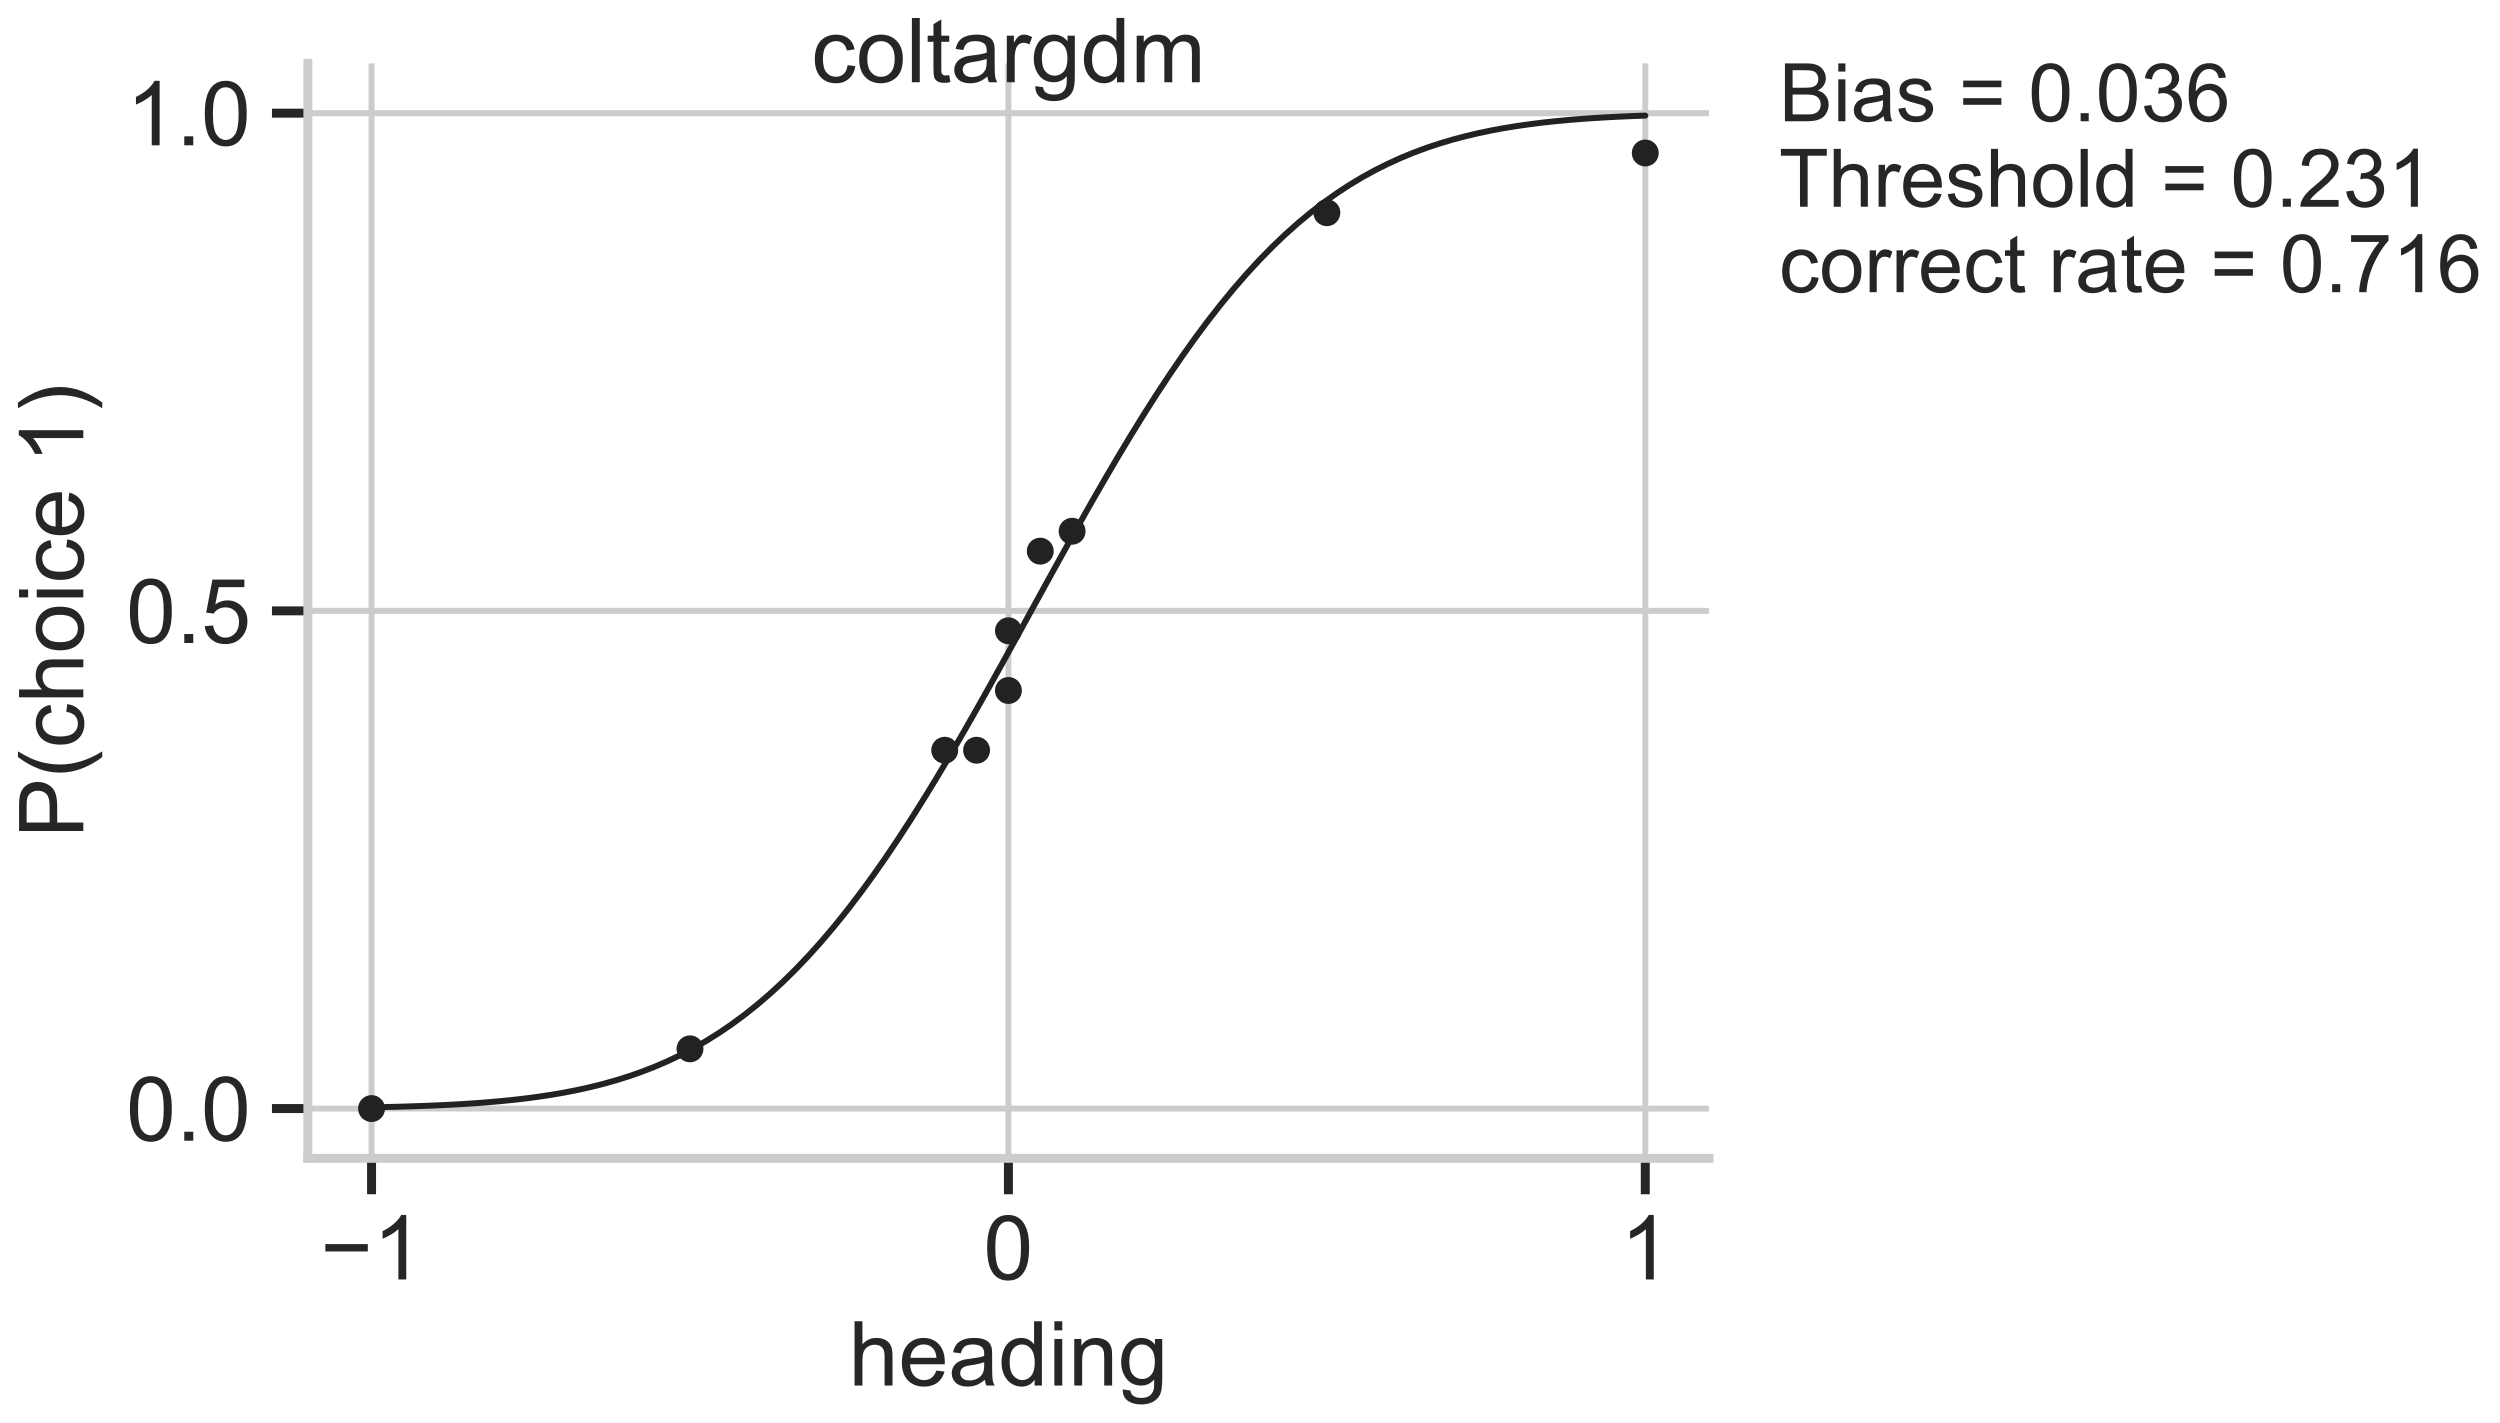
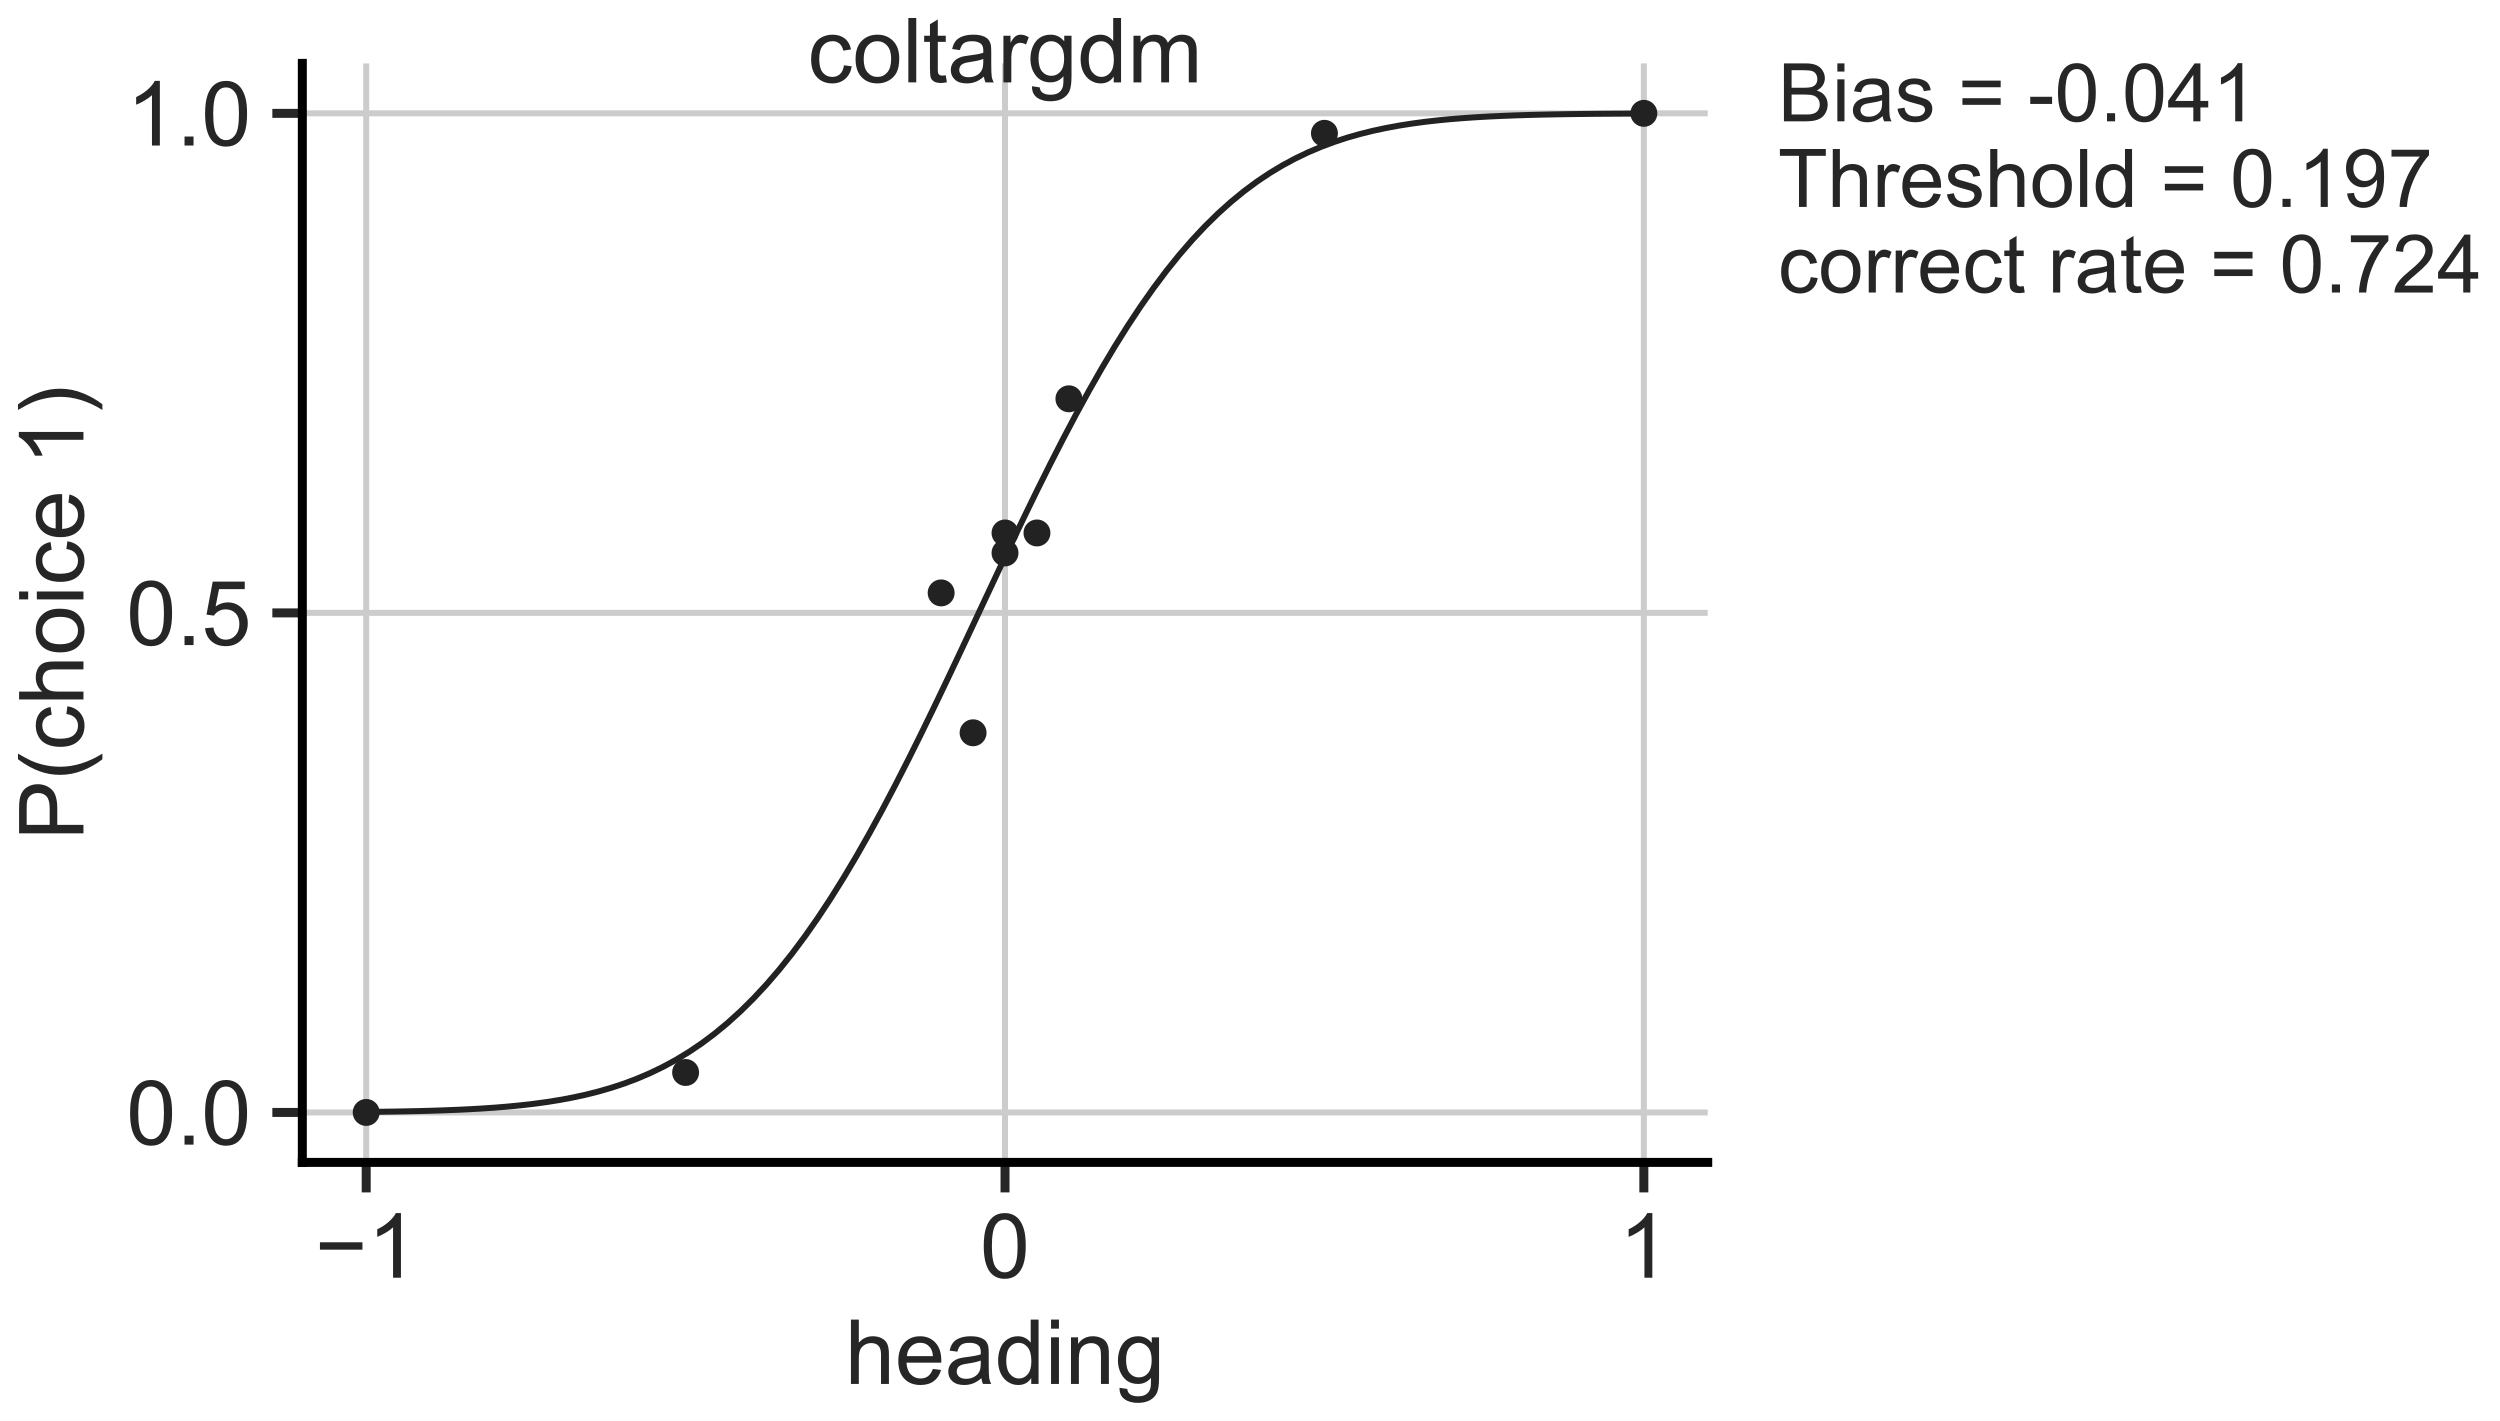
- <svg xmlns="http://www.w3.org/2000/svg" xmlns:xlink="http://www.w3.org/1999/xlink" width="417.6pt" height="237.6pt" viewBox="0 0 417.6 237.6" version="1.1">
+ <svg xmlns="http://www.w3.org/2000/svg" xmlns:xlink="http://www.w3.org/1999/xlink" width="417pt" height="237pt" viewBox="0 0 417 237" version="1.1">
  <defs>
    <style type="text/css">*{stroke-linejoin: round; stroke-linecap: butt}</style>
  </defs>
  <g id="figure_1">
    <g id="patch_1">
-       <path d="M 0 237.6  L 417.6 237.6  L 417.6 0  L 0 0  z " style="fill: #ffffff" />
+       <path d="M 0 237  L 417 237  L 417 0  L 0 0  z " style="fill: #ffffff" />
    </g>
    <g id="axes_1">
      <g id="patch_2">
-         <path d="M 51.427 193.488  L 285.467 193.488  L 285.467 10.592  L 51.427 10.592  L 51.427 193.488  z " style="fill: none" />
+         <path d="M 50.427 193.888  L 284.849 193.888  L 284.849 10.573  L 50.427 10.573  L 50.427 193.888  z " style="fill: none" />
      </g>
      <g id="matplotlib.axis_1">
        <g id="xtick_1">
          <g id="line2d_1">
-             <path d="M 62.065 193.488  L 62.065 10.592  " clip-path="url(#p38713a0797)" style="fill: none; stroke: #cccccc; stroke-linecap: round" />
+             <path d="M 61.082 193.888  L 61.082 10.573  " clip-path="url(#p3c2a350024)" style="fill: none; stroke: #cccccc; stroke-linecap: round" />
          </g>
          <g id="line2d_2">
            <defs>
-               <path id="ma02bc61c7b" d="M 0 0  L 0 6  " style="stroke: #262626; stroke-width: 1.5" />
+               <path id="m08106cc1f0" d="M 0 0  L 0 5  " style="stroke: #262626; stroke-width: 1.5" />
            </defs>
            <g>
-               <use xlink:href="#ma02bc61c7b" x="62.065" y="193.488" style="fill: #262626; stroke: #262626; stroke-width: 1.5" />
+               <use xlink:href="#m08106cc1f0" x="61.082" y="193.888" style="fill: #262626; stroke: #262626; stroke-width: 1.5" />
            </g>
          </g>
          <g id="text_1">
-             <g style="fill: #262626" transform="translate(53.5138 213.7248) scale(0.15 -0.15)">
+             <g style="fill: #262626" transform="translate(52.53118 213.1248) scale(0.15 -0.15)">
              <defs>
                <path id="ArialMT-2212" d="M 3381 1997  L 356 1997  L 356 2522  L 3381 2522  L 3381 1997  z " transform="scale(0.015625)" />
                <path id="ArialMT-31" d="M 2384 0  L 1822 0  L 1822 3584  Q 1619 3391 1289 3197  Q 959 3003 697 2906  L 697 3450  Q 1169 3672 1522 3987  Q 1875 4303 2022 4600  L 2384 4600  L 2384 0  z " transform="scale(0.015625)" />
              </defs>
              <use xlink:href="#ArialMT-2212" />
              <use xlink:href="#ArialMT-31" x="58.398" />
            </g>
          </g>
        </g>
        <g id="xtick_2">
          <g id="line2d_3">
-             <path d="M 168.447 193.488  L 168.447 10.592  " clip-path="url(#p38713a0797)" style="fill: none; stroke: #cccccc; stroke-linecap: round" />
+             <path d="M 167.638 193.888  L 167.638 10.573  " clip-path="url(#p3c2a350024)" style="fill: none; stroke: #cccccc; stroke-linecap: round" />
          </g>
          <g id="line2d_4">
            <g>
-               <use xlink:href="#ma02bc61c7b" x="168.447" y="193.488" style="fill: #262626; stroke: #262626; stroke-width: 1.5" />
+               <use xlink:href="#m08106cc1f0" x="167.638" y="193.888" style="fill: #262626; stroke: #262626; stroke-width: 1.5" />
            </g>
          </g>
          <g id="text_2">
-             <g style="fill: #262626" transform="translate(164.276 213.7248) scale(0.15 -0.15)">
+             <g style="fill: #262626" transform="translate(163.4671 213.1248) scale(0.15 -0.15)">
              <defs>
                <path id="ArialMT-30" d="M 266 2259  Q 266 3072 433 3567  Q 600 4063 929 4331  Q 1259 4600 1759 4600  Q 2128 4600 2406 4451  Q 2684 4303 2865 4023  Q 3047 3744 3150 3342  Q 3253 2941 3253 2259  Q 3253 1453 3087 958  Q 2922 463 2592 192  Q 2263 -78 1759 -78  Q 1097 -78 719 397  Q 266 969 266 2259  z M 844 2259  Q 844 1131 1108 757  Q 1372 384 1759 384  Q 2147 384 2411 759  Q 2675 1134 2675 2259  Q 2675 3391 2411 3762  Q 2147 4134 1753 4134  Q 1366 4134 1134 3806  Q 844 3388 844 2259  z " transform="scale(0.015625)" />
              </defs>
              <use xlink:href="#ArialMT-30" />
            </g>
          </g>
        </g>
        <g id="xtick_3">
          <g id="line2d_5">
-             <path d="M 274.828 193.488  L 274.828 10.592  " clip-path="url(#p38713a0797)" style="fill: none; stroke: #cccccc; stroke-linecap: round" />
+             <path d="M 274.193 193.888  L 274.193 10.573  " clip-path="url(#p3c2a350024)" style="fill: none; stroke: #cccccc; stroke-linecap: round" />
          </g>
          <g id="line2d_6">
            <g>
-               <use xlink:href="#ma02bc61c7b" x="274.828" y="193.488" style="fill: #262626; stroke: #262626; stroke-width: 1.5" />
+               <use xlink:href="#m08106cc1f0" x="274.193" y="193.888" style="fill: #262626; stroke: #262626; stroke-width: 1.5" />
            </g>
          </g>
          <g id="text_3">
-             <g style="fill: #262626" transform="translate(270.6578 213.7248) scale(0.15 -0.15)">
+             <g style="fill: #262626" transform="translate(270.0226 213.1248) scale(0.15 -0.15)">
              <use xlink:href="#ArialMT-31" />
            </g>
          </g>
        </g>
        <g id="text_4">
-           <g style="fill: #262626" transform="translate(141.7561 231.4427) scale(0.15 -0.15)">
+           <g style="fill: #262626" transform="translate(140.9472 230.8427) scale(0.15 -0.15)">
            <defs>
              <path id="ArialMT-68" d="M 422 0  L 422 4581  L 984 4581  L 984 2938  Q 1378 3394 1978 3394  Q 2347 3394 2619 3248  Q 2891 3103 3008 2847  Q 3125 2591 3125 2103  L 3125 0  L 2563 0  L 2563 2103  Q 2563 2525 2380 2717  Q 2197 2909 1863 2909  Q 1613 2909 1392 2779  Q 1172 2650 1078 2428  Q 984 2206 984 1816  L 984 0  L 422 0  z " transform="scale(0.015625)" />
              <path id="ArialMT-65" d="M 2694 1069  L 3275 997  Q 3138 488 2766 206  Q 2394 -75 1816 -75  Q 1088 -75 661 373  Q 234 822 234 1631  Q 234 2469 665 2931  Q 1097 3394 1784 3394  Q 2450 3394 2872 2941  Q 3294 2488 3294 1666  Q 3294 1616 3291 1516  L 816 1516  Q 847 969 1125 678  Q 1403 388 1819 388  Q 2128 388 2347 550  Q 2566 713 2694 1069  z M 847 1978  L 2700 1978  Q 2663 2397 2488 2606  Q 2219 2931 1791 2931  Q 1403 2931 1139 2672  Q 875 2413 847 1978  z " transform="scale(0.015625)" />
              <path id="ArialMT-61" d="M 2588 409  Q 2275 144 1986 34  Q 1697 -75 1366 -75  Q 819 -75 525 192  Q 231 459 231 875  Q 231 1119 342 1320  Q 453 1522 633 1644  Q 813 1766 1038 1828  Q 1203 1872 1538 1913  Q 2219 1994 2541 2106  Q 2544 2222 2544 2253  Q 2544 2597 2384 2738  Q 2169 2928 1744 2928  Q 1347 2928 1158 2789  Q 969 2650 878 2297  L 328 2372  Q 403 2725 575 2942  Q 747 3159 1072 3276  Q 1397 3394 1825 3394  Q 2250 3394 2515 3294  Q 2781 3194 2906 3042  Q 3031 2891 3081 2659  Q 3109 2516 3109 2141  L 3109 1391  Q 3109 606 3145 398  Q 3181 191 3288 0  L 2700 0  Q 2613 175 2588 409  z M 2541 1666  Q 2234 1541 1622 1453  Q 1275 1403 1131 1340  Q 988 1278 909 1158  Q 831 1038 831 891  Q 831 666 1001 516  Q 1172 366 1500 366  Q 1825 366 2078 508  Q 2331 650 2450 897  Q 2541 1088 2541 1459  L 2541 1666  z " transform="scale(0.015625)" />
              <path id="ArialMT-64" d="M 2575 0  L 2575 419  Q 2259 -75 1647 -75  Q 1250 -75 917 144  Q 584 363 401 755  Q 219 1147 219 1656  Q 219 2153 384 2558  Q 550 2963 881 3178  Q 1213 3394 1622 3394  Q 1922 3394 2156 3267  Q 2391 3141 2538 2938  L 2538 4581  L 3097 4581  L 3097 0  L 2575 0  z M 797 1656  Q 797 1019 1065 703  Q 1334 388 1700 388  Q 2069 388 2326 689  Q 2584 991 2584 1609  Q 2584 2291 2321 2609  Q 2059 2928 1675 2928  Q 1300 2928 1048 2622  Q 797 2316 797 1656  z " transform="scale(0.015625)" />
              <path id="ArialMT-69" d="M 425 3934  L 425 4581  L 988 4581  L 988 3934  L 425 3934  z M 425 0  L 425 3319  L 988 3319  L 988 0  L 425 0  z " transform="scale(0.015625)" />
              <path id="ArialMT-6e" d="M 422 0  L 422 3319  L 928 3319  L 928 2847  Q 1294 3394 1984 3394  Q 2284 3394 2536 3286  Q 2788 3178 2913 3003  Q 3038 2828 3088 2588  Q 3119 2431 3119 2041  L 3119 0  L 2556 0  L 2556 2019  Q 2556 2363 2490 2533  Q 2425 2703 2258 2804  Q 2091 2906 1866 2906  Q 1506 2906 1245 2678  Q 984 2450 984 1813  L 984 0  L 422 0  z " transform="scale(0.015625)" />
              <path id="ArialMT-67" d="M 319 -275  L 866 -356  Q 900 -609 1056 -725  Q 1266 -881 1628 -881  Q 2019 -881 2231 -725  Q 2444 -569 2519 -288  Q 2563 -116 2559 434  Q 2191 0 1641 0  Q 956 0 581 494  Q 206 988 206 1678  Q 206 2153 378 2554  Q 550 2956 876 3175  Q 1203 3394 1644 3394  Q 2231 3394 2613 2919  L 2613 3319  L 3131 3319  L 3131 450  Q 3131 -325 2973 -648  Q 2816 -972 2473 -1159  Q 2131 -1347 1631 -1347  Q 1038 -1347 672 -1080  Q 306 -813 319 -275  z M 784 1719  Q 784 1066 1043 766  Q 1303 466 1694 466  Q 2081 466 2343 764  Q 2606 1063 2606 1700  Q 2606 2309 2336 2618  Q 2066 2928 1684 2928  Q 1309 2928 1046 2623  Q 784 2319 784 1719  z " transform="scale(0.015625)" />
            </defs>
            <use xlink:href="#ArialMT-68" />
            <use xlink:href="#ArialMT-65" x="55.615" />
            <use xlink:href="#ArialMT-61" x="111.23" />
            <use xlink:href="#ArialMT-64" x="166.846" />
            <use xlink:href="#ArialMT-69" x="222.461" />
            <use xlink:href="#ArialMT-6e" x="244.678" />
            <use xlink:href="#ArialMT-67" x="300.293" />
          </g>
        </g>
      </g>
      <g id="matplotlib.axis_2">
        <g id="ytick_1">
          <g id="line2d_7">
-             <path d="M 51.427 185.175  L 285.467 185.175  " clip-path="url(#p38713a0797)" style="fill: none; stroke: #cccccc; stroke-linecap: round" />
+             <path d="M 50.427 185.556  L 284.849 185.556  " clip-path="url(#p3c2a350024)" style="fill: none; stroke: #cccccc; stroke-linecap: round" />
          </g>
          <g id="line2d_8">
            <defs>
-               <path id="mbff3746d14" d="M 0 0  L -6 0  " style="stroke: #262626; stroke-width: 1.5" />
+               <path id="mb631c1f539" d="M 0 0  L -5 0  " style="stroke: #262626; stroke-width: 1.5" />
            </defs>
            <g>
-               <use xlink:href="#mbff3746d14" x="51.427" y="185.175" style="fill: #262626; stroke: #262626; stroke-width: 1.5" />
+               <use xlink:href="#mb631c1f539" x="50.427" y="185.556" style="fill: #262626; stroke: #262626; stroke-width: 1.5" />
            </g>
          </g>
          <g id="text_5">
-             <g style="fill: #262626" transform="translate(21.0768 190.5429) scale(0.15 -0.15)">
+             <g style="fill: #262626" transform="translate(21.0768 190.9239) scale(0.15 -0.15)">
              <defs>
                <path id="ArialMT-2e" d="M 581 0  L 581 641  L 1222 641  L 1222 0  L 581 0  z " transform="scale(0.015625)" />
              </defs>
              <use xlink:href="#ArialMT-30" />
              <use xlink:href="#ArialMT-2e" x="55.615" />
              <use xlink:href="#ArialMT-30" x="83.398" />
            </g>
          </g>
        </g>
        <g id="ytick_2">
          <g id="line2d_9">
-             <path d="M 51.427 102.04  L 285.467 102.04  " clip-path="url(#p38713a0797)" style="fill: none; stroke: #cccccc; stroke-linecap: round" />
+             <path d="M 50.427 102.23  L 284.849 102.23  " clip-path="url(#p3c2a350024)" style="fill: none; stroke: #cccccc; stroke-linecap: round" />
          </g>
          <g id="line2d_10">
            <g>
-               <use xlink:href="#mbff3746d14" x="51.427" y="102.04" style="fill: #262626; stroke: #262626; stroke-width: 1.5" />
+               <use xlink:href="#mb631c1f539" x="50.427" y="102.23" style="fill: #262626; stroke: #262626; stroke-width: 1.5" />
            </g>
          </g>
          <g id="text_6">
-             <g style="fill: #262626" transform="translate(21.0768 107.4082) scale(0.15 -0.15)">
+             <g style="fill: #262626" transform="translate(21.0768 107.5988) scale(0.15 -0.15)">
              <defs>
                <path id="ArialMT-35" d="M 266 1200  L 856 1250  Q 922 819 1161 601  Q 1400 384 1738 384  Q 2144 384 2425 690  Q 2706 997 2706 1503  Q 2706 1984 2436 2262  Q 2166 2541 1728 2541  Q 1456 2541 1237 2417  Q 1019 2294 894 2097  L 366 2166  L 809 4519  L 3088 4519  L 3088 3981  L 1259 3981  L 1013 2750  Q 1425 3038 1878 3038  Q 2478 3038 2890 2622  Q 3303 2206 3303 1553  Q 3303 931 2941 478  Q 2500 -78 1738 -78  Q 1113 -78 717 272  Q 322 622 266 1200  z " transform="scale(0.015625)" />
              </defs>
              <use xlink:href="#ArialMT-30" />
              <use xlink:href="#ArialMT-2e" x="55.615" />
              <use xlink:href="#ArialMT-35" x="83.398" />
            </g>
          </g>
        </g>
        <g id="ytick_3">
          <g id="line2d_11">
-             <path d="M 51.427 18.905  L 285.467 18.905  " clip-path="url(#p38713a0797)" style="fill: none; stroke: #cccccc; stroke-linecap: round" />
+             <path d="M 50.427 18.905  L 284.849 18.905  " clip-path="url(#p3c2a350024)" style="fill: none; stroke: #cccccc; stroke-linecap: round" />
          </g>
          <g id="line2d_12">
            <g>
-               <use xlink:href="#mbff3746d14" x="51.427" y="18.905" style="fill: #262626; stroke: #262626; stroke-width: 1.5" />
+               <use xlink:href="#mb631c1f539" x="50.427" y="18.905" style="fill: #262626; stroke: #262626; stroke-width: 1.5" />
            </g>
          </g>
          <g id="text_7">
-             <g style="fill: #262626" transform="translate(21.0768 24.2735) scale(0.15 -0.15)">
+             <g style="fill: #262626" transform="translate(21.0768 24.27372) scale(0.15 -0.15)">
              <use xlink:href="#ArialMT-31" />
              <use xlink:href="#ArialMT-2e" x="55.615" />
              <use xlink:href="#ArialMT-30" x="83.398" />
            </g>
          </g>
        </g>
        <g id="text_8">
-           <g style="fill: #262626" transform="translate(13.91977 139.9699) rotate(-90) scale(0.15 -0.15)">
+           <g style="fill: #262626" transform="translate(13.91977 140.1605) rotate(-90) scale(0.15 -0.15)">
            <defs>
              <path id="ArialMT-50" d="M 494 0  L 494 4581  L 2222 4581  Q 2678 4581 2919 4538  Q 3256 4481 3484 4323  Q 3713 4166 3852 3881  Q 3991 3597 3991 3256  Q 3991 2672 3619 2267  Q 3247 1863 2275 1863  L 1100 1863  L 1100 0  L 494 0  z M 1100 2403  L 2284 2403  Q 2872 2403 3119 2622  Q 3366 2841 3366 3238  Q 3366 3525 3220 3729  Q 3075 3934 2838 4000  Q 2684 4041 2272 4041  L 1100 4041  L 1100 2403  z " transform="scale(0.015625)" />
              <path id="ArialMT-28" d="M 1497 -1347  Q 1031 -759 709 28  Q 388 816 388 1659  Q 388 2403 628 3084  Q 909 3875 1497 4659  L 1900 4659  Q 1522 4009 1400 3731  Q 1209 3300 1100 2831  Q 966 2247 966 1656  Q 966 153 1900 -1347  L 1497 -1347  z " transform="scale(0.015625)" />
              <path id="ArialMT-63" d="M 2588 1216  L 3141 1144  Q 3050 572 2676 248  Q 2303 -75 1759 -75  Q 1078 -75 664 370  Q 250 816 250 1647  Q 250 2184 428 2587  Q 606 2991 970 3192  Q 1334 3394 1763 3394  Q 2303 3394 2647 3120  Q 2991 2847 3088 2344  L 2541 2259  Q 2463 2594 2264 2762  Q 2066 2931 1784 2931  Q 1359 2931 1093 2626  Q 828 2322 828 1663  Q 828 994 1084 691  Q 1341 388 1753 388  Q 2084 388 2306 591  Q 2528 794 2588 1216  z " transform="scale(0.015625)" />
              <path id="ArialMT-6f" d="M 213 1659  Q 213 2581 725 3025  Q 1153 3394 1769 3394  Q 2453 3394 2887 2945  Q 3322 2497 3322 1706  Q 3322 1066 3130 698  Q 2938 331 2570 128  Q 2203 -75 1769 -75  Q 1072 -75 642 372  Q 213 819 213 1659  z M 791 1659  Q 791 1022 1069 705  Q 1347 388 1769 388  Q 2188 388 2466 706  Q 2744 1025 2744 1678  Q 2744 2294 2464 2611  Q 2184 2928 1769 2928  Q 1347 2928 1069 2612  Q 791 2297 791 1659  z " transform="scale(0.015625)" />
              <path id="ArialMT-20" transform="scale(0.015625)" />
              <path id="ArialMT-29" d="M 791 -1347  L 388 -1347  Q 1322 153 1322 1656  Q 1322 2244 1188 2822  Q 1081 3291 891 3722  Q 769 4003 388 4659  L 791 4659  Q 1378 3875 1659 3084  Q 1900 2403 1900 1659  Q 1900 816 1576 28  Q 1253 -759 791 -1347  z " transform="scale(0.015625)" />
            </defs>
            <use xlink:href="#ArialMT-50" />
            <use xlink:href="#ArialMT-28" x="66.699" />
            <use xlink:href="#ArialMT-63" x="100" />
            <use xlink:href="#ArialMT-68" x="150" />
            <use xlink:href="#ArialMT-6f" x="205.615" />
            <use xlink:href="#ArialMT-69" x="261.23" />
            <use xlink:href="#ArialMT-63" x="283.447" />
            <use xlink:href="#ArialMT-65" x="333.447" />
            <use xlink:href="#ArialMT-20" x="389.062" />
            <use xlink:href="#ArialMT-31" x="416.846" />
            <use xlink:href="#ArialMT-29" x="472.461" />
          </g>
        </g>
      </g>
      <g id="line2d_13">
        <defs>
-           <path id="m5cc8192c55" d="M 0 1.75  C 0.464 1.75 0.909 1.566 1.237 1.237  C 1.566 0.909 1.75 0.464 1.75 0  C 1.75 -0.464 1.566 -0.909 1.237 -1.237  C 0.909 -1.566 0.464 -1.75 0 -1.75  C -0.464 -1.75 -0.909 -1.566 -1.237 -1.237  C -1.566 -0.909 -1.75 -0.464 -1.75 0  C -1.75 0.464 -1.566 0.909 -1.237 1.237  C -0.909 1.566 -0.464 1.75 0 1.75  z " style="stroke: #222222" />
+           <path id="m55d63fa790" d="M 0 1.75  C 0.464 1.75 0.909 1.566 1.237 1.237  C 1.566 0.909 1.75 0.464 1.75 0  C 1.75 -0.464 1.566 -0.909 1.237 -1.237  C 0.909 -1.566 0.464 -1.75 0 -1.75  C -0.464 -1.75 -0.909 -1.566 -1.237 -1.237  C -1.566 -0.909 -1.75 -0.464 -1.75 0  C -1.75 0.464 -1.566 0.909 -1.237 1.237  C -0.909 1.566 -0.464 1.75 0 1.75  z " style="stroke: #222222" />
        </defs>
-         <g clip-path="url(#p38713a0797)">
-           <use xlink:href="#m5cc8192c55" x="62.065" y="185.175" style="fill: #222222; stroke: #222222" />
-           <use xlink:href="#m5cc8192c55" x="274.828" y="25.556" style="fill: #222222; stroke: #222222" />
-           <use xlink:href="#m5cc8192c55" x="115.256" y="175.198" style="fill: #222222; stroke: #222222" />
-           <use xlink:href="#m5cc8192c55" x="221.638" y="35.532" style="fill: #222222; stroke: #222222" />
-           <use xlink:href="#m5cc8192c55" x="157.809" y="125.318" style="fill: #222222; stroke: #222222" />
-           <use xlink:href="#m5cc8192c55" x="179.085" y="88.738" style="fill: #222222; stroke: #222222" />
-           <use xlink:href="#m5cc8192c55" x="163.128" y="125.318" style="fill: #222222; stroke: #222222" />
-           <use xlink:href="#m5cc8192c55" x="173.766" y="92.064" style="fill: #222222; stroke: #222222" />
-           <use xlink:href="#m5cc8192c55" x="168.447" y="105.365" style="fill: #222222; stroke: #222222" />
-           <use xlink:href="#m5cc8192c55" x="168.447" y="115.341" style="fill: #222222; stroke: #222222" />
+         <g clip-path="url(#p3c2a350024)">
+           <use xlink:href="#m55d63fa790" x="61.082" y="185.556" style="fill: #222222; stroke: #222222" />
+           <use xlink:href="#m55d63fa790" x="274.193" y="18.905" style="fill: #222222; stroke: #222222" />
+           <use xlink:href="#m55d63fa790" x="114.36" y="178.89" style="fill: #222222; stroke: #222222" />
+           <use xlink:href="#m55d63fa790" x="220.916" y="22.238" style="fill: #222222; stroke: #222222" />
+           <use xlink:href="#m55d63fa790" x="156.982" y="98.897" style="fill: #222222; stroke: #222222" />
+           <use xlink:href="#m55d63fa790" x="178.293" y="66.52" style="fill: #222222; stroke: #222222" />
+           <use xlink:href="#m55d63fa790" x="162.31" y="122.228" style="fill: #222222; stroke: #222222" />
+           <use xlink:href="#m55d63fa790" x="172.966" y="88.898" style="fill: #222222; stroke: #222222" />
+           <use xlink:href="#m55d63fa790" x="167.638" y="88.898" style="fill: #222222; stroke: #222222" />
+           <use xlink:href="#m55d63fa790" x="167.638" y="92.231" style="fill: #222222; stroke: #222222" />
        </g>
      </g>
      <g id="line2d_14">
-         <path d="M 62.065 184.969  L 64.214 184.925  L 66.363 184.873  L 68.512 184.811  L 70.661 184.737  L 72.811 184.651  L 74.96 184.549  L 77.109 184.43  L 79.258 184.29  L 81.407 184.129  L 83.556 183.941  L 85.705 183.725  L 87.854 183.476  L 90.004 183.191  L 92.153 182.864  L 94.302 182.493  L 96.451 182.072  L 98.6 181.595  L 100.749 181.058  L 102.898 180.455  L 105.047 179.78  L 107.197 179.028  L 109.346 178.192  L 111.495 177.266  L 113.644 176.244  L 115.793 175.12  L 117.942 173.889  L 120.091 172.545  L 122.241 171.081  L 124.39 169.495  L 126.539 167.78  L 128.688 165.933  L 130.837 163.951  L 132.986 161.831  L 135.135 159.573  L 137.284 157.174  L 139.434 154.635  L 141.583 151.957  L 143.732 149.143  L 145.881 146.196  L 148.03 143.12  L 150.179 139.921  L 152.328 136.605  L 154.477 133.18  L 156.627 129.656  L 158.776 126.041  L 160.925 122.346  L 163.074 118.582  L 165.223 114.763  L 167.372 110.899  L 169.521 107.005  L 171.67 103.094  L 173.82 99.178  L 175.969 95.273  L 178.118 91.392  L 180.267 87.547  L 182.416 83.751  L 184.565 80.018  L 186.714 76.359  L 188.863 72.784  L 191.013 69.305  L 193.162 65.929  L 195.311 62.667  L 197.46 59.524  L 199.609 56.506  L 201.758 53.62  L 203.907 50.869  L 206.056 48.255  L 208.206 45.781  L 210.355 43.447  L 212.504 41.252  L 214.653 39.196  L 216.802 37.277  L 218.951 35.492  L 221.1 33.837  L 223.249 32.308  L 225.399 30.9  L 227.548 29.608  L 229.697 28.427  L 231.846 27.352  L 233.995 26.375  L 236.144 25.491  L 238.293 24.694  L 240.442 23.979  L 242.592 23.338  L 244.741 22.766  L 246.89 22.257  L 249.039 21.807  L 251.188 21.409  L 253.337 21.059  L 255.486 20.753  L 257.635 20.484  L 259.785 20.251  L 261.934 20.048  L 264.083 19.873  L 266.232 19.722  L 268.381 19.593  L 270.53 19.482  L 272.679 19.387  L 274.828 19.307  " clip-path="url(#p38713a0797)" style="fill: none; stroke: #222222; stroke-linecap: round" />
+         <path d="M 61.082 185.468  L 63.235 185.444  L 65.388 185.414  L 67.54 185.377  L 69.693 185.331  L 71.846 185.274  L 73.998 185.205  L 76.151 185.121  L 78.303 185.019  L 80.456 184.895  L 82.609 184.747  L 84.761 184.57  L 86.914 184.359  L 89.067 184.11  L 91.219 183.816  L 93.372 183.471  L 95.525 183.068  L 97.677 182.601  L 99.83 182.06  L 101.982 181.438  L 104.135 180.726  L 106.288 179.913  L 108.44 178.992  L 110.593 177.952  L 112.746 176.784  L 114.898 175.477  L 117.051 174.022  L 119.204 172.411  L 121.356 170.635  L 123.509 168.687  L 125.661 166.559  L 127.814 164.247  L 129.967 161.746  L 132.119 159.053  L 134.272 156.169  L 136.425 153.094  L 138.577 149.831  L 140.73 146.384  L 142.882 142.761  L 145.035 138.971  L 147.188 135.026  L 149.34 130.937  L 151.493 126.721  L 153.646 122.393  L 155.798 117.973  L 157.951 113.479  L 160.104 108.932  L 162.256 104.353  L 164.409 99.764  L 166.561 95.186  L 168.714 90.643  L 170.867 86.153  L 173.019 81.739  L 175.172 77.419  L 177.325 73.212  L 179.477 69.134  L 181.63 65.199  L 183.783 61.422  L 185.935 57.812  L 188.088 54.379  L 190.24 51.129  L 192.393 48.068  L 194.546 45.199  L 196.698 42.521  L 198.851 40.034  L 201.004 37.736  L 203.156 35.622  L 205.309 33.686  L 207.462 31.923  L 209.614 30.324  L 211.767 28.881  L 213.919 27.585  L 216.072 26.426  L 218.225 25.396  L 220.377 24.483  L 222.53 23.679  L 224.683 22.973  L 226.835 22.357  L 228.988 21.822  L 231.141 21.36  L 233.293 20.962  L 235.446 20.621  L 237.598 20.331  L 239.751 20.084  L 241.904 19.876  L 244.056 19.702  L 246.209 19.555  L 248.362 19.434  L 250.514 19.333  L 252.667 19.25  L 254.82 19.182  L 256.972 19.126  L 259.125 19.081  L 261.277 19.044  L 263.43 19.015  L 265.583 18.991  L 267.735 18.972  L 269.888 18.958  L 272.041 18.946  L 274.193 18.936  " clip-path="url(#p3c2a350024)" style="fill: none; stroke: #222222; stroke-linecap: round" />
      </g>
      <g id="patch_3">
-         <path d="M 51.427 193.488  L 51.427 10.592  " style="fill: none; stroke: #cccccc; stroke-width: 1.5; stroke-linejoin: miter; stroke-linecap: square" />
+         <path d="M 50.427 193.888  L 50.427 10.573  " style="fill: none; stroke: #000000; stroke-width: 1.5; stroke-linejoin: miter; stroke-linecap: square" />
      </g>
      <g id="patch_4">
-         <path d="M 51.427 193.488  L 285.467 193.488  " style="fill: none; stroke: #cccccc; stroke-width: 1.5; stroke-linejoin: miter; stroke-linecap: square" />
+         <path d="M 50.427 193.888  L 284.849 193.888  " style="fill: none; stroke: #000000; stroke-width: 1.5; stroke-linejoin: miter; stroke-linecap: square" />
      </g>
      <g id="text_9">
        <g id="patch_5">
-           <path d="M 293.119 55.545  L 418.65 55.545  L 418.65 6.542  L 293.119 6.542  z " style="fill: #ffffff; opacity: 0.7" />
-         </g>
-         <g style="fill: #262626" transform="translate(297.1686 20.25472) scale(0.135 -0.135)">
+           <path d="M 292.52 55.527  L 418.051 55.527  L 418.051 6.523  L 292.52 6.523  z " style="fill: #ffffff; opacity: 0.7" />
+         </g>
+         <g style="fill: #262626" transform="translate(296.5699 20.2359) scale(0.135 -0.135)">
          <defs>
            <path id="ArialMT-42" d="M 469 0  L 469 4581  L 2188 4581  Q 2713 4581 3030 4442  Q 3347 4303 3526 4014  Q 3706 3725 3706 3409  Q 3706 3116 3547 2856  Q 3388 2597 3066 2438  Q 3481 2316 3704 2022  Q 3928 1728 3928 1328  Q 3928 1006 3792 729  Q 3656 453 3456 303  Q 3256 153 2954 76  Q 2653 0 2216 0  L 469 0  z M 1075 2656  L 2066 2656  Q 2469 2656 2644 2709  Q 2875 2778 2992 2937  Q 3109 3097 3109 3338  Q 3109 3566 3000 3739  Q 2891 3913 2687 3977  Q 2484 4041 1991 4041  L 1075 4041  L 1075 2656  z M 1075 541  L 2216 541  Q 2509 541 2628 563  Q 2838 600 2978 687  Q 3119 775 3209 942  Q 3300 1109 3300 1328  Q 3300 1584 3169 1773  Q 3038 1963 2805 2039  Q 2572 2116 2134 2116  L 1075 2116  L 1075 541  z " transform="scale(0.015625)" />
            <path id="ArialMT-73" d="M 197 991  L 753 1078  Q 800 744 1014 566  Q 1228 388 1613 388  Q 2000 388 2187 545  Q 2375 703 2375 916  Q 2375 1106 2209 1216  Q 2094 1291 1634 1406  Q 1016 1563 777 1677  Q 538 1791 414 1992  Q 291 2194 291 2438  Q 291 2659 392 2848  Q 494 3038 669 3163  Q 800 3259 1026 3326  Q 1253 3394 1513 3394  Q 1903 3394 2198 3281  Q 2494 3169 2634 2976  Q 2775 2784 2828 2463  L 2278 2388  Q 2241 2644 2061 2787  Q 1881 2931 1553 2931  Q 1166 2931 1000 2803  Q 834 2675 834 2503  Q 834 2394 903 2306  Q 972 2216 1119 2156  Q 1203 2125 1616 2013  Q 2213 1853 2448 1751  Q 2684 1650 2818 1456  Q 2953 1263 2953 975  Q 2953 694 2789 445  Q 2625 197 2315 61  Q 2006 -75 1616 -75  Q 969 -75 630 194  Q 291 463 197 991  z " transform="scale(0.015625)" />
            <path id="ArialMT-3d" d="M 3381 2694  L 356 2694  L 356 3219  L 3381 3219  L 3381 2694  z M 3381 1303  L 356 1303  L 356 1828  L 3381 1828  L 3381 1303  z " transform="scale(0.015625)" />
-             <path id="ArialMT-33" d="M 269 1209  L 831 1284  Q 928 806 1161 595  Q 1394 384 1728 384  Q 2125 384 2398 659  Q 2672 934 2672 1341  Q 2672 1728 2419 1979  Q 2166 2231 1775 2231  Q 1616 2231 1378 2169  L 1441 2663  Q 1497 2656 1531 2656  Q 1891 2656 2178 2843  Q 2466 3031 2466 3422  Q 2466 3731 2256 3934  Q 2047 4138 1716 4138  Q 1388 4138 1169 3931  Q 950 3725 888 3313  L 325 3413  Q 428 3978 793 4289  Q 1159 4600 1703 4600  Q 2078 4600 2393 4439  Q 2709 4278 2876 4000  Q 3044 3722 3044 3409  Q 3044 3113 2884 2869  Q 2725 2625 2413 2481  Q 2819 2388 3044 2092  Q 3269 1797 3269 1353  Q 3269 753 2831 336  Q 2394 -81 1725 -81  Q 1122 -81 723 278  Q 325 638 269 1209  z " transform="scale(0.015625)" />
-             <path id="ArialMT-36" d="M 3184 3459  L 2625 3416  Q 2550 3747 2413 3897  Q 2184 4138 1850 4138  Q 1581 4138 1378 3988  Q 1113 3794 959 3422  Q 806 3050 800 2363  Q 1003 2672 1297 2822  Q 1591 2972 1913 2972  Q 2475 2972 2870 2558  Q 3266 2144 3266 1488  Q 3266 1056 3080 686  Q 2894 316 2569 119  Q 2244 -78 1831 -78  Q 1128 -78 684 439  Q 241 956 241 2144  Q 241 3472 731 4075  Q 1159 4600 1884 4600  Q 2425 4600 2770 4297  Q 3116 3994 3184 3459  z M 888 1484  Q 888 1194 1011 928  Q 1134 663 1356 523  Q 1578 384 1822 384  Q 2178 384 2434 671  Q 2691 959 2691 1453  Q 2691 1928 2437 2201  Q 2184 2475 1800 2475  Q 1419 2475 1153 2201  Q 888 1928 888 1484  z " transform="scale(0.015625)" />
+             <path id="ArialMT-2d" d="M 203 1375  L 203 1941  L 1931 1941  L 1931 1375  L 203 1375  z " transform="scale(0.015625)" />
+             <path id="ArialMT-34" d="M 2069 0  L 2069 1097  L 81 1097  L 81 1613  L 2172 4581  L 2631 4581  L 2631 1613  L 3250 1613  L 3250 1097  L 2631 1097  L 2631 0  L 2069 0  z M 2069 1613  L 2069 3678  L 634 1613  L 2069 1613  z " transform="scale(0.015625)" />
          </defs>
          <use xlink:href="#ArialMT-42" />
          <use xlink:href="#ArialMT-69" x="66.699" />
          <use xlink:href="#ArialMT-61" x="88.916" />
          <use xlink:href="#ArialMT-73" x="144.531" />
          <use xlink:href="#ArialMT-20" x="194.531" />
          <use xlink:href="#ArialMT-3d" x="222.314" />
          <use xlink:href="#ArialMT-20" x="280.713" />
-           <use xlink:href="#ArialMT-30" x="308.496" />
-           <use xlink:href="#ArialMT-2e" x="364.111" />
-           <use xlink:href="#ArialMT-30" x="391.895" />
-           <use xlink:href="#ArialMT-33" x="447.51" />
-           <use xlink:href="#ArialMT-36" x="503.125" />
-         </g>
-         <g style="fill: #262626" transform="translate(297.1686 34.5335) scale(0.135 -0.135)">
+           <use xlink:href="#ArialMT-2d" x="308.496" />
+           <use xlink:href="#ArialMT-30" x="341.797" />
+           <use xlink:href="#ArialMT-2e" x="397.412" />
+           <use xlink:href="#ArialMT-30" x="425.195" />
+           <use xlink:href="#ArialMT-34" x="480.811" />
+           <use xlink:href="#ArialMT-31" x="536.426" />
+         </g>
+         <g style="fill: #262626" transform="translate(296.5699 34.51468) scale(0.135 -0.135)">
          <defs>
            <path id="ArialMT-54" d="M 1659 0  L 1659 4041  L 150 4041  L 150 4581  L 3781 4581  L 3781 4041  L 2266 4041  L 2266 0  L 1659 0  z " transform="scale(0.015625)" />
            <path id="ArialMT-72" d="M 416 0  L 416 3319  L 922 3319  L 922 2816  Q 1116 3169 1280 3281  Q 1444 3394 1641 3394  Q 1925 3394 2219 3213  L 2025 2691  Q 1819 2813 1613 2813  Q 1428 2813 1281 2702  Q 1134 2591 1072 2394  Q 978 2094 978 1738  L 978 0  L 416 0  z " transform="scale(0.015625)" />
            <path id="ArialMT-6c" d="M 409 0  L 409 4581  L 972 4581  L 972 0  L 409 0  z " transform="scale(0.015625)" />
-             <path id="ArialMT-32" d="M 3222 541  L 3222 0  L 194 0  Q 188 203 259 391  Q 375 700 629 1000  Q 884 1300 1366 1694  Q 2113 2306 2375 2664  Q 2638 3022 2638 3341  Q 2638 3675 2398 3904  Q 2159 4134 1775 4134  Q 1369 4134 1125 3890  Q 881 3647 878 3216  L 300 3275  Q 359 3922 746 4261  Q 1134 4600 1788 4600  Q 2447 4600 2831 4234  Q 3216 3869 3216 3328  Q 3216 3053 3103 2787  Q 2991 2522 2730 2228  Q 2469 1934 1863 1422  Q 1356 997 1212 845  Q 1069 694 975 541  L 3222 541  z " transform="scale(0.015625)" />
+             <path id="ArialMT-39" d="M 350 1059  L 891 1109  Q 959 728 1153 556  Q 1347 384 1650 384  Q 1909 384 2104 503  Q 2300 622 2425 820  Q 2550 1019 2634 1356  Q 2719 1694 2719 2044  Q 2719 2081 2716 2156  Q 2547 1888 2255 1720  Q 1963 1553 1622 1553  Q 1053 1553 659 1965  Q 266 2378 266 3053  Q 266 3750 677 4175  Q 1088 4600 1706 4600  Q 2153 4600 2523 4359  Q 2894 4119 3086 3673  Q 3278 3228 3278 2384  Q 3278 1506 3087 986  Q 2897 466 2520 194  Q 2144 -78 1638 -78  Q 1100 -78 759 220  Q 419 519 350 1059  z M 2653 3081  Q 2653 3566 2395 3850  Q 2138 4134 1775 4134  Q 1400 4134 1122 3828  Q 844 3522 844 3034  Q 844 2597 1108 2323  Q 1372 2050 1759 2050  Q 2150 2050 2401 2323  Q 2653 2597 2653 3081  z " transform="scale(0.015625)" />
+             <path id="ArialMT-37" d="M 303 3981  L 303 4522  L 3269 4522  L 3269 4084  Q 2831 3619 2401 2847  Q 1972 2075 1738 1259  Q 1569 684 1522 0  L 944 0  Q 953 541 1156 1306  Q 1359 2072 1739 2783  Q 2119 3494 2547 3981  L 303 3981  z " transform="scale(0.015625)" />
          </defs>
          <use xlink:href="#ArialMT-54" />
          <use xlink:href="#ArialMT-68" x="61.084" />
          <use xlink:href="#ArialMT-72" x="116.699" />
          <use xlink:href="#ArialMT-65" x="150" />
          <use xlink:href="#ArialMT-73" x="205.615" />
          <use xlink:href="#ArialMT-68" x="255.615" />
          <use xlink:href="#ArialMT-6f" x="311.23" />
          <use xlink:href="#ArialMT-6c" x="366.846" />
          <use xlink:href="#ArialMT-64" x="389.062" />
          <use xlink:href="#ArialMT-20" x="444.678" />
          <use xlink:href="#ArialMT-3d" x="472.461" />
          <use xlink:href="#ArialMT-20" x="530.859" />
          <use xlink:href="#ArialMT-30" x="558.643" />
          <use xlink:href="#ArialMT-2e" x="614.258" />
-           <use xlink:href="#ArialMT-32" x="642.041" />
-           <use xlink:href="#ArialMT-33" x="697.656" />
-           <use xlink:href="#ArialMT-31" x="753.271" />
-         </g>
-         <g style="fill: #262626" transform="translate(297.1686 48.81228) scale(0.135 -0.135)">
+           <use xlink:href="#ArialMT-31" x="642.041" />
+           <use xlink:href="#ArialMT-39" x="697.656" />
+           <use xlink:href="#ArialMT-37" x="753.271" />
+         </g>
+         <g style="fill: #262626" transform="translate(296.5699 48.79346) scale(0.135 -0.135)">
          <defs>
            <path id="ArialMT-74" d="M 1650 503  L 1731 6  Q 1494 -44 1306 -44  Q 1000 -44 831 53  Q 663 150 594 308  Q 525 466 525 972  L 525 2881  L 113 2881  L 113 3319  L 525 3319  L 525 4141  L 1084 4478  L 1084 3319  L 1650 3319  L 1650 2881  L 1084 2881  L 1084 941  Q 1084 700 1114 631  Q 1144 563 1211 522  Q 1278 481 1403 481  Q 1497 481 1650 503  z " transform="scale(0.015625)" />
-             <path id="ArialMT-37" d="M 303 3981  L 303 4522  L 3269 4522  L 3269 4084  Q 2831 3619 2401 2847  Q 1972 2075 1738 1259  Q 1569 684 1522 0  L 944 0  Q 953 541 1156 1306  Q 1359 2072 1739 2783  Q 2119 3494 2547 3981  L 303 3981  z " transform="scale(0.015625)" />
+             <path id="ArialMT-32" d="M 3222 541  L 3222 0  L 194 0  Q 188 203 259 391  Q 375 700 629 1000  Q 884 1300 1366 1694  Q 2113 2306 2375 2664  Q 2638 3022 2638 3341  Q 2638 3675 2398 3904  Q 2159 4134 1775 4134  Q 1369 4134 1125 3890  Q 881 3647 878 3216  L 300 3275  Q 359 3922 746 4261  Q 1134 4600 1788 4600  Q 2447 4600 2831 4234  Q 3216 3869 3216 3328  Q 3216 3053 3103 2787  Q 2991 2522 2730 2228  Q 2469 1934 1863 1422  Q 1356 997 1212 845  Q 1069 694 975 541  L 3222 541  z " transform="scale(0.015625)" />
          </defs>
          <use xlink:href="#ArialMT-63" />
          <use xlink:href="#ArialMT-6f" x="50" />
          <use xlink:href="#ArialMT-72" x="105.615" />
          <use xlink:href="#ArialMT-72" x="138.916" />
          <use xlink:href="#ArialMT-65" x="172.217" />
          <use xlink:href="#ArialMT-63" x="227.832" />
          <use xlink:href="#ArialMT-74" x="277.832" />
          <use xlink:href="#ArialMT-20" x="305.615" />
          <use xlink:href="#ArialMT-72" x="333.398" />
          <use xlink:href="#ArialMT-61" x="366.699" />
          <use xlink:href="#ArialMT-74" x="422.314" />
          <use xlink:href="#ArialMT-65" x="450.098" />
          <use xlink:href="#ArialMT-20" x="505.713" />
          <use xlink:href="#ArialMT-3d" x="533.496" />
          <use xlink:href="#ArialMT-20" x="591.895" />
          <use xlink:href="#ArialMT-30" x="619.678" />
          <use xlink:href="#ArialMT-2e" x="675.293" />
          <use xlink:href="#ArialMT-37" x="703.076" />
-           <use xlink:href="#ArialMT-31" x="758.691" />
-           <use xlink:href="#ArialMT-36" x="814.307" />
+           <use xlink:href="#ArialMT-32" x="758.691" />
+           <use xlink:href="#ArialMT-34" x="814.307" />
        </g>
      </g>
      <g id="text_10">
-         <g style="fill: #262626" transform="translate(135.5194 13.73649) scale(0.15 -0.15)">
+         <g style="fill: #262626" transform="translate(134.7105 13.73861) scale(0.15 -0.15)">
          <defs>
            <path id="ArialMT-6d" d="M 422 0  L 422 3319  L 925 3319  L 925 2853  Q 1081 3097 1340 3245  Q 1600 3394 1931 3394  Q 2300 3394 2536 3241  Q 2772 3088 2869 2813  Q 3263 3394 3894 3394  Q 4388 3394 4653 3120  Q 4919 2847 4919 2278  L 4919 0  L 4359 0  L 4359 2091  Q 4359 2428 4304 2576  Q 4250 2725 4106 2815  Q 3963 2906 3769 2906  Q 3419 2906 3187 2673  Q 2956 2441 2956 1928  L 2956 0  L 2394 0  L 2394 2156  Q 2394 2531 2256 2718  Q 2119 2906 1806 2906  Q 1569 2906 1367 2781  Q 1166 2656 1075 2415  Q 984 2175 984 1722  L 984 0  L 422 0  z " transform="scale(0.015625)" />
          </defs>
          <use xlink:href="#ArialMT-63" />
          <use xlink:href="#ArialMT-6f" x="50" />
          <use xlink:href="#ArialMT-6c" x="105.615" />
          <use xlink:href="#ArialMT-74" x="127.832" />
          <use xlink:href="#ArialMT-61" x="155.615" />
          <use xlink:href="#ArialMT-72" x="211.23" />
          <use xlink:href="#ArialMT-67" x="244.531" />
          <use xlink:href="#ArialMT-64" x="300.146" />
          <use xlink:href="#ArialMT-6d" x="355.762" />
        </g>
      </g>
    </g>
  </g>
  <defs>
-     <clipPath id="p38713a0797">
-       <rect x="51.427" y="10.592" width="234.04" height="182.896" />
+     <clipPath id="p3c2a350024">
+       <rect x="50.427" y="10.573" width="234.422" height="183.315" />
    </clipPath>
  </defs>
</svg>
